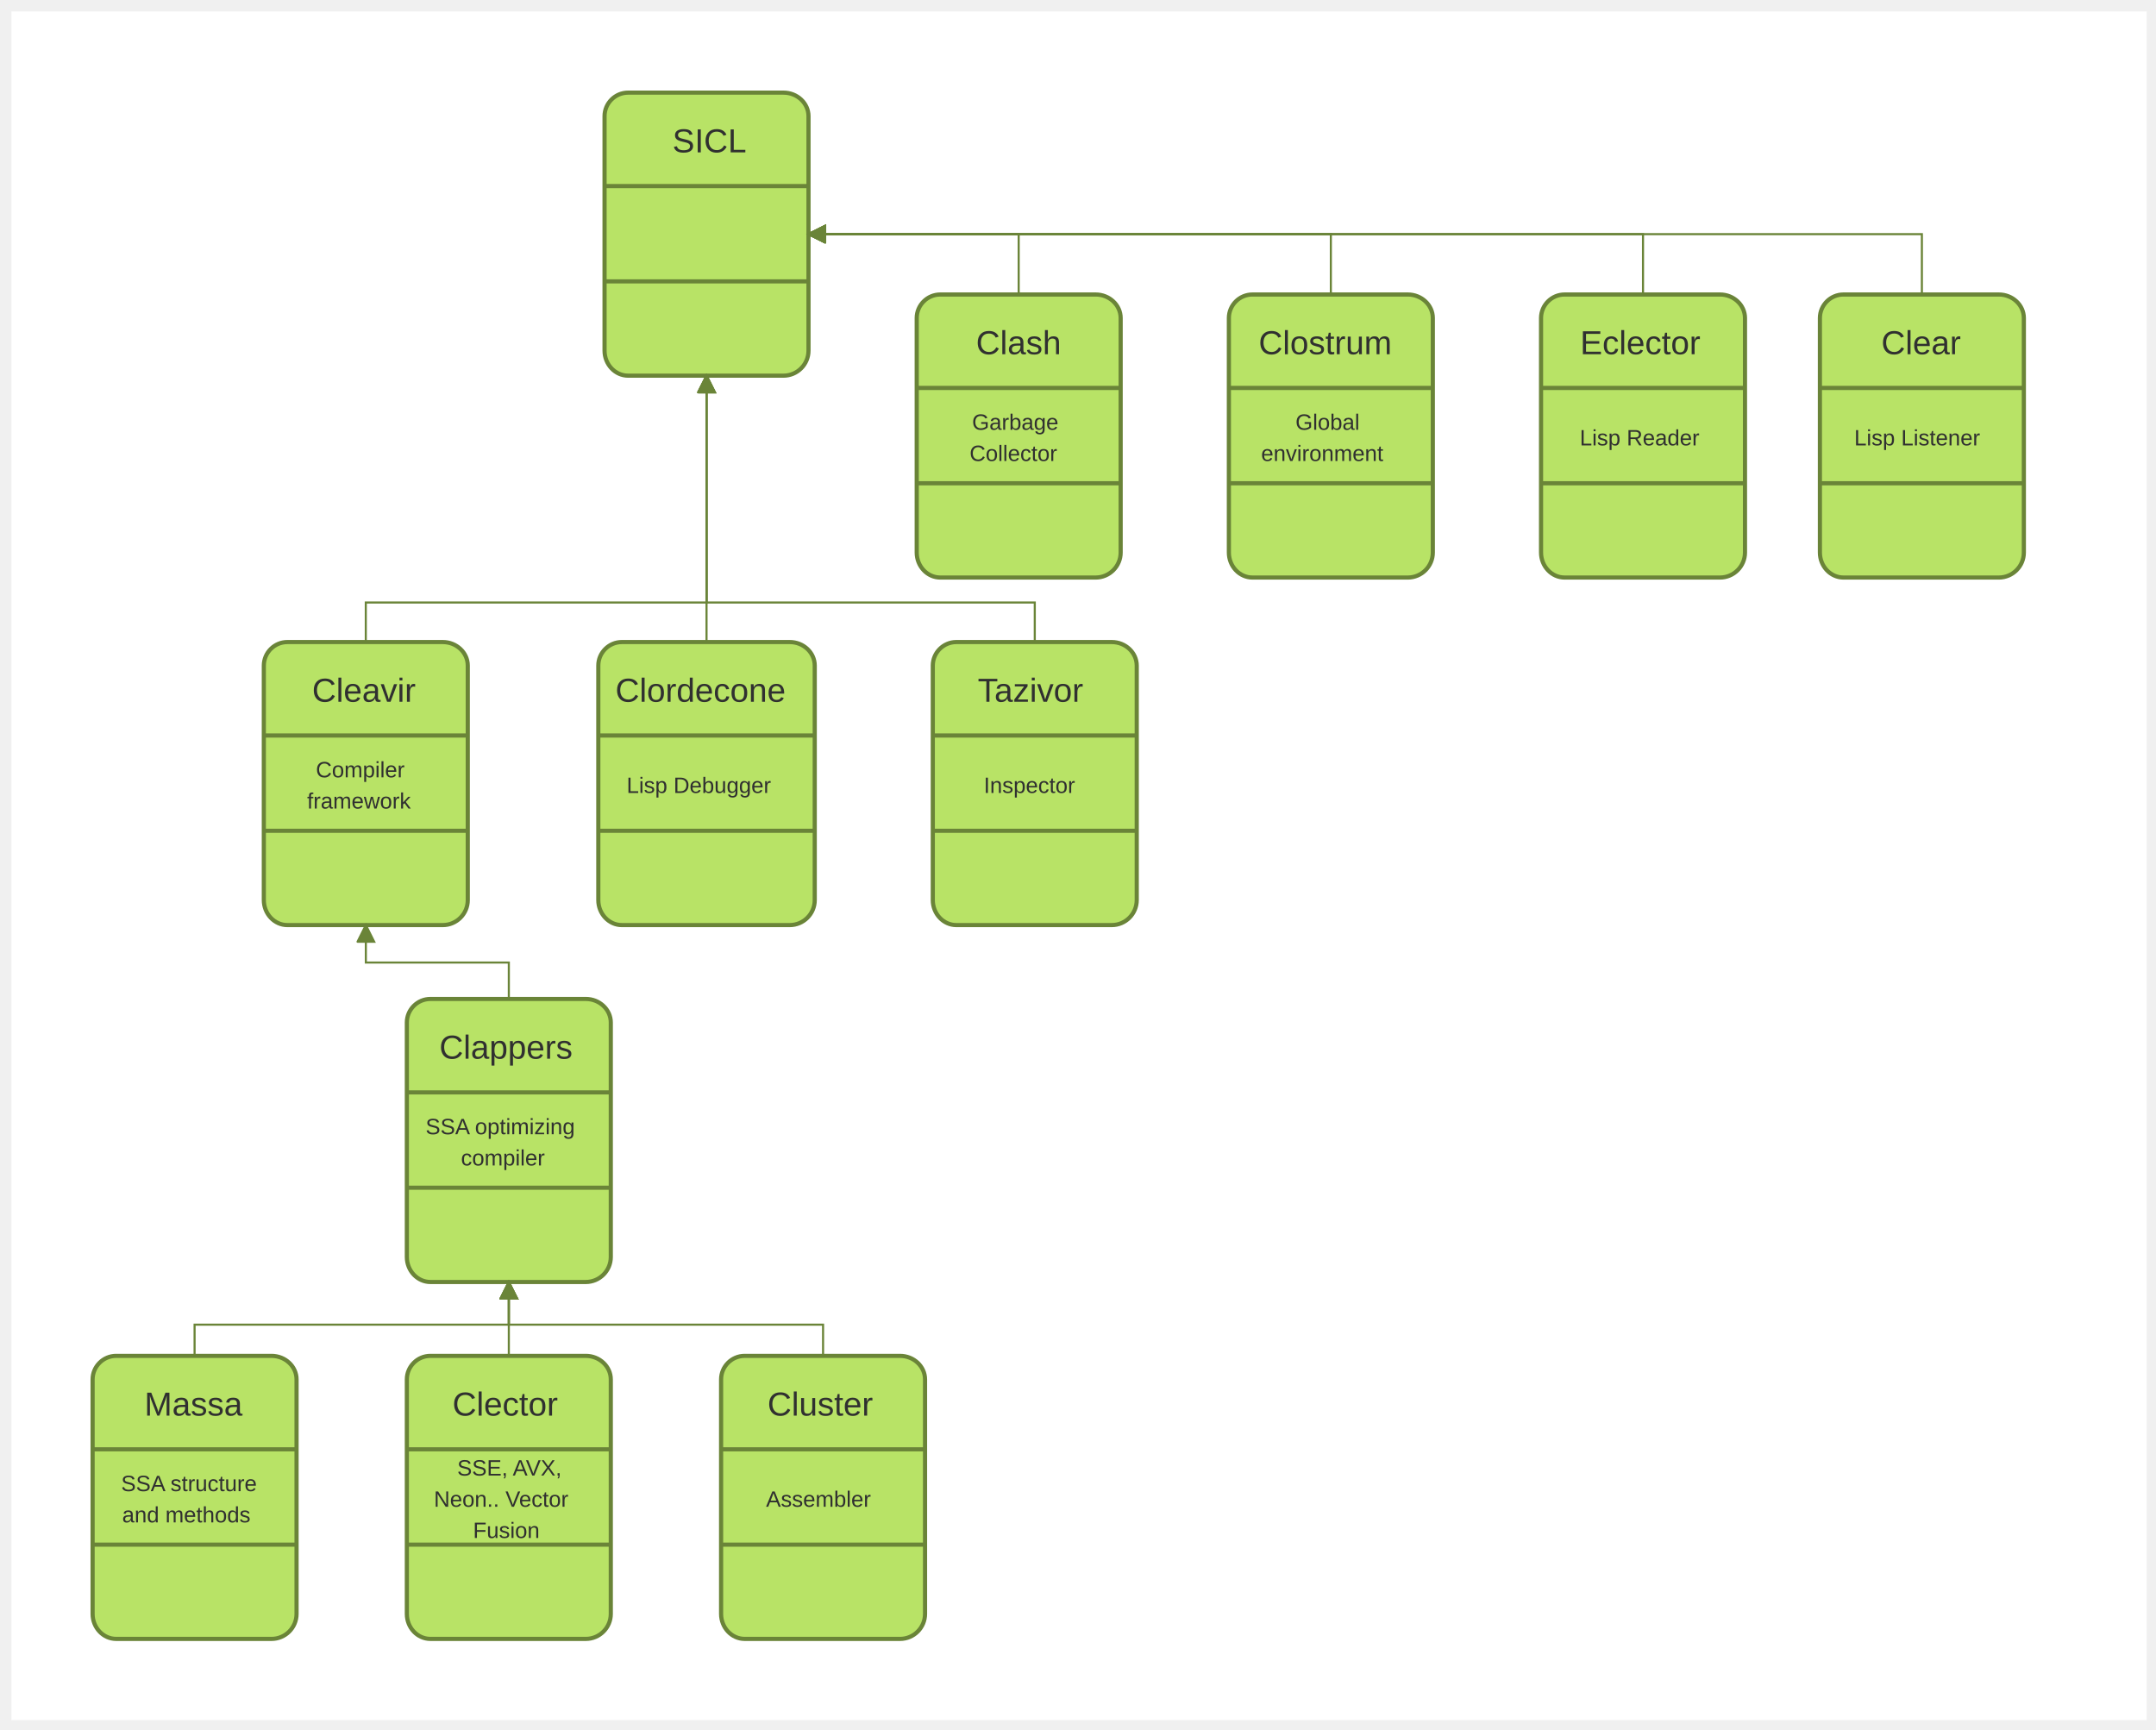
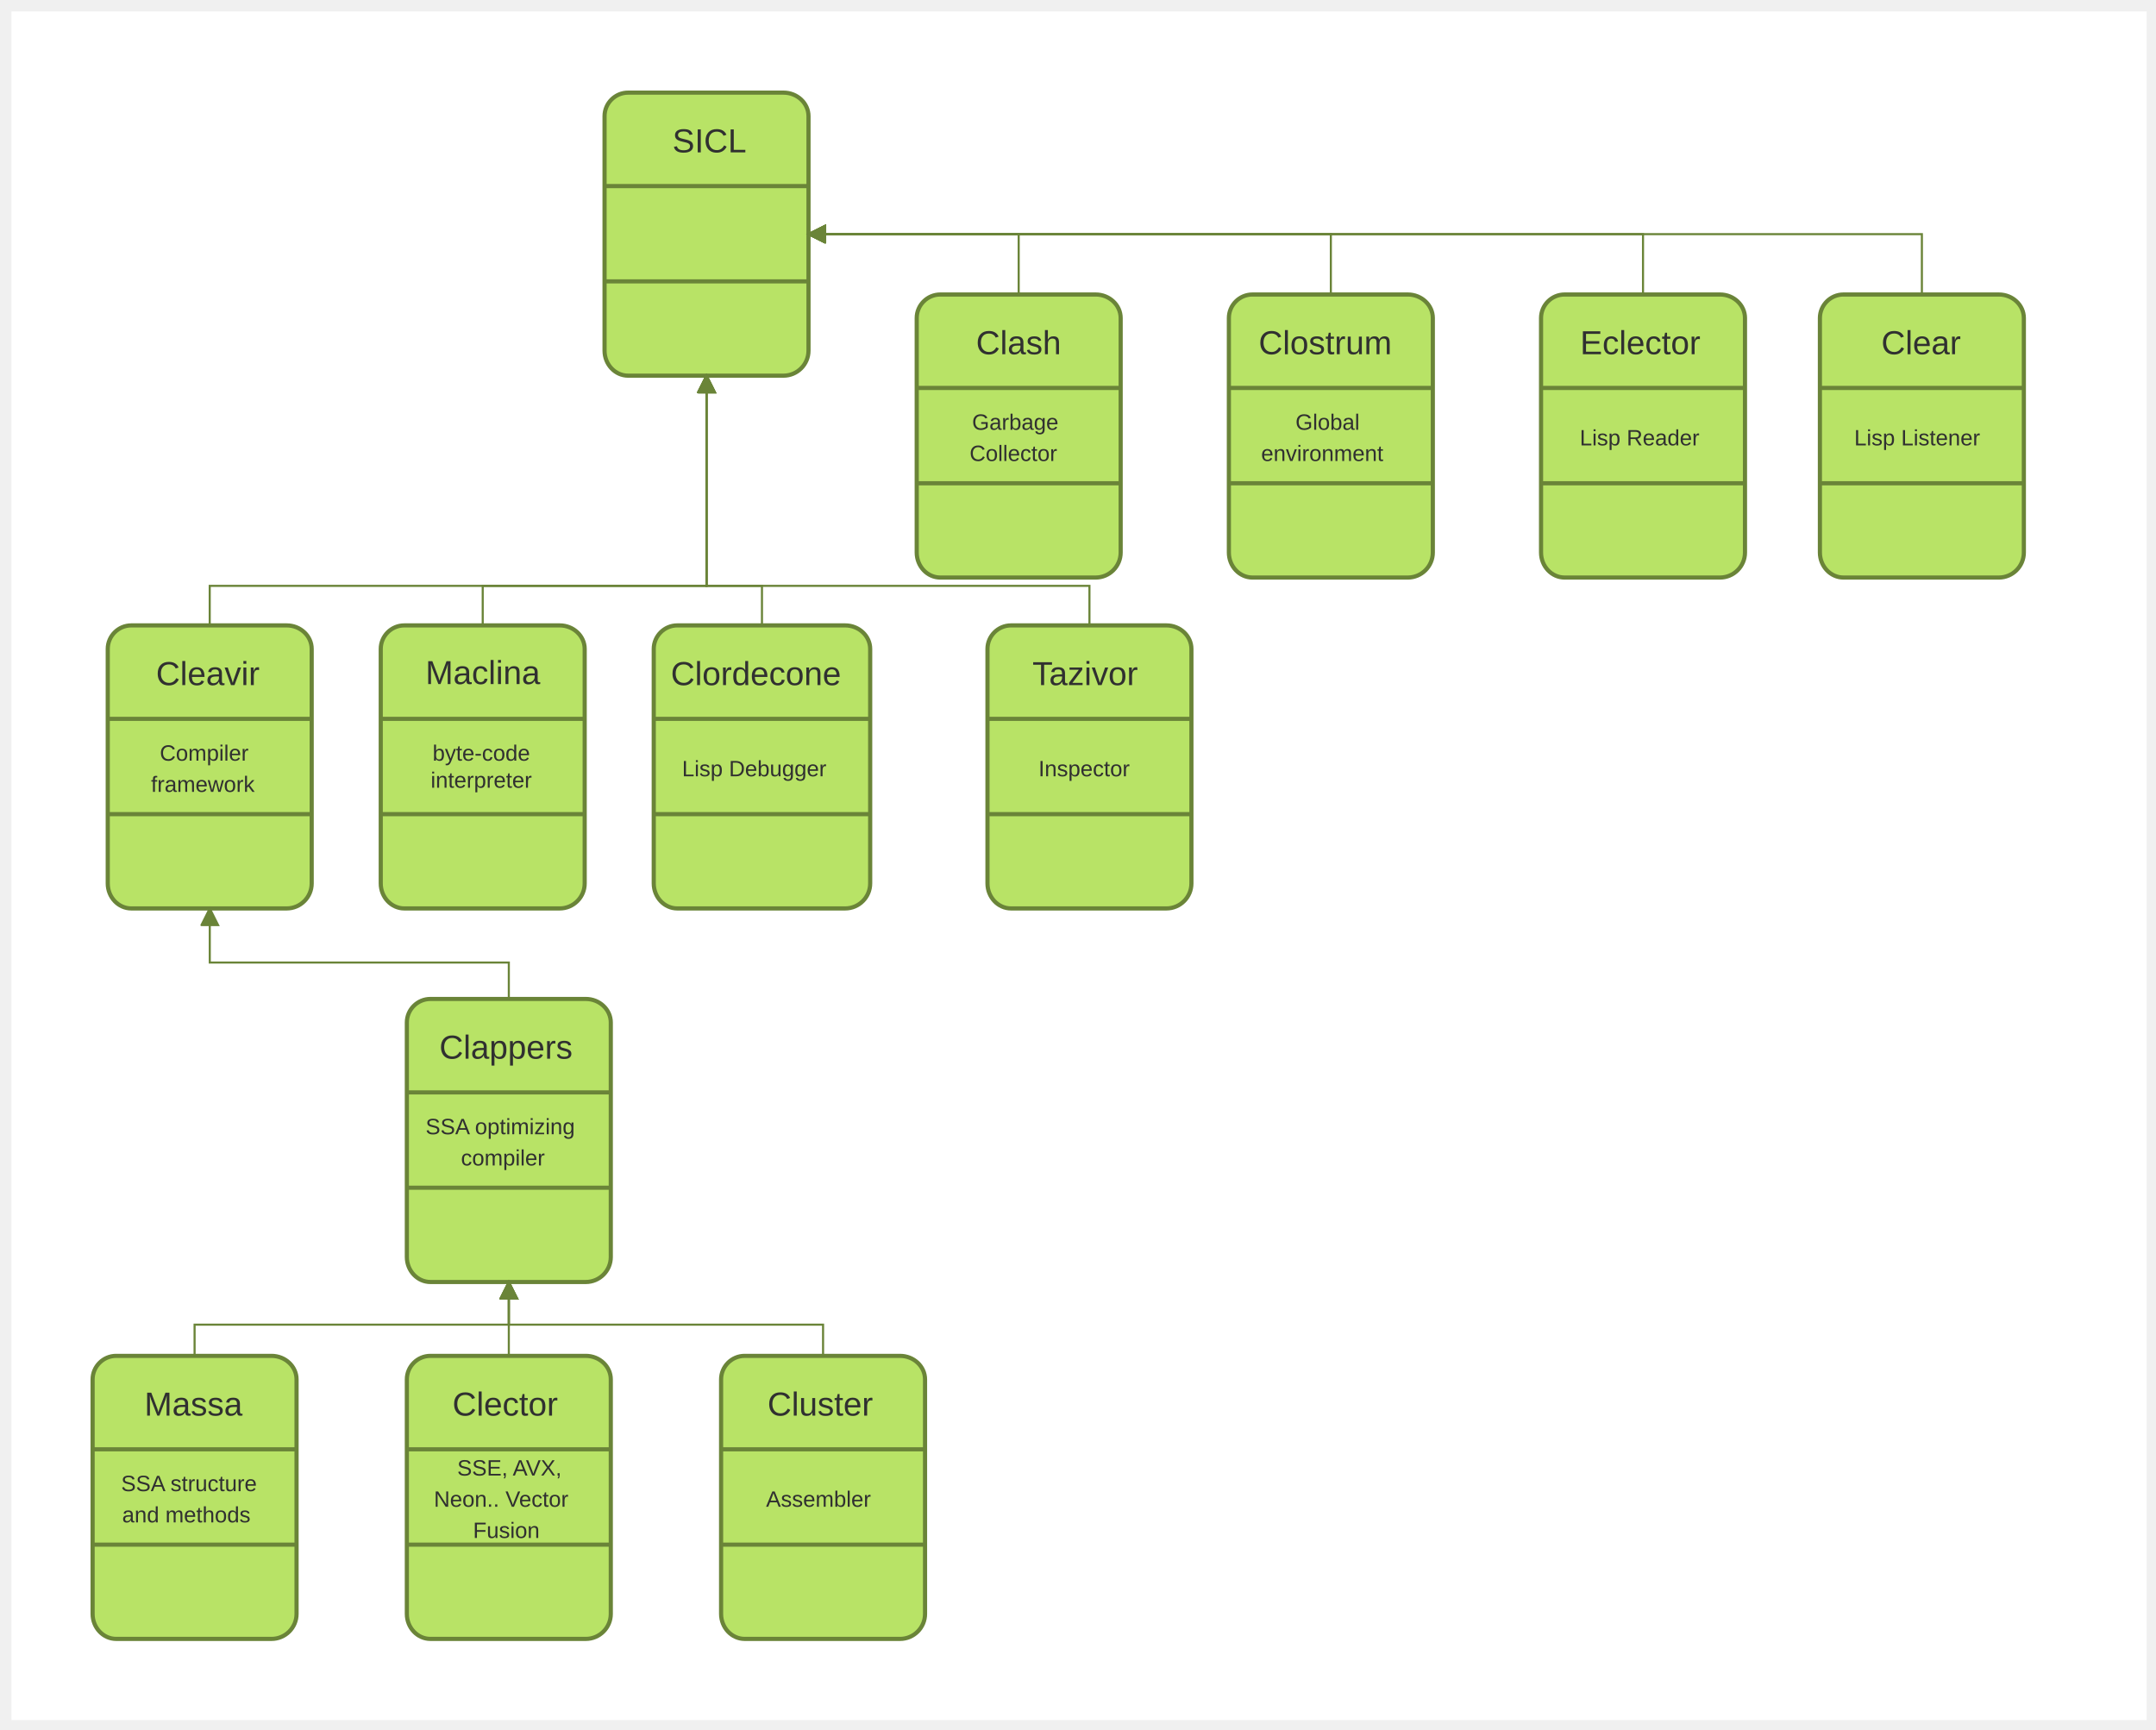
- <svg xmlns="http://www.w3.org/2000/svg" height="831" viewBox="0 0 1036 831" width="1036">
+ <svg xmlns="http://www.w3.org/2000/svg" width="1036" height="831" viewBox="0 0 1036 831">
  <defs />
  <g id="page1" transform="translate(5.5,5.5)">
-     <rect y="0" x="0" fill="#ffffff" height="821" width="1026" />
+     <rect y="0" width="1026" height="821" x="0" fill="#ffffff" />
    <g id="shape1" transform="translate(285,39.013)">
-       <path fill-rule="nonzero" d="M11.3,.0L86.0,.0C92.6,.0,98.0,5.1,98.0,11.3L98.0,124.0C98.0,130.6,92.6,136.0,86.0,136.0L11.3,136.0C5.1,136.0,.0,130.6,.0,124.0L.0,11.3C.0,5.1,5.1,.0,11.3,.0z" fill="#b8e366" />
-       <path d="M11.3,.0L86.0,.0C92.6,.0,98.0,5.1,98.0,11.3L98.0,124.0C98.0,130.6,92.6,136.0,86.0,136.0L11.3,136.0C5.1,136.0,.0,130.6,.0,124.0L.0,11.3C.0,5.1,5.1,.0,11.3,.0zM.0,44.9L98.0,44.9L.0,44.9zM.0,90.7L98.0,90.7L.0,90.7z" fill="none" stroke="#6a8438" stroke-width="2" />
+       <path fill="#b8e366" d="M11.3,.0L86.0,.0C92.6,.0,98.0,5.1,98.0,11.3L98.0,124.0C98.0,130.6,92.6,136.0,86.0,136.0L11.3,136.0C5.1,136.0,.0,130.6,.0,124.0L.0,11.3C.0,5.1,5.1,.0,11.3,.0z" fill-rule="nonzero" />
+       <path fill="none" d="M11.3,.0L86.0,.0C92.6,.0,98.0,5.1,98.0,11.3L98.0,124.0C98.0,130.6,92.6,136.0,86.0,136.0L11.3,136.0C5.1,136.0,.0,130.6,.0,124.0L.0,11.3C.0,5.1,5.1,.0,11.3,.0zM.0,44.9L98.0,44.9L.0,44.9zM.0,90.7L98.0,90.7L.0,90.7z" stroke="#6a8438" stroke-width="2" />
      <text xml:space="preserve" style="fill:#303030;font-family:Microsoft YaHei,PingFang SC,Mircrosoft YaHei,Arial;font-size:12.00pt">
        <tspan y="28.7" x="32.6" style="font-family:Microsoft YaHei,PingFang SC,Mircrosoft YaHei,Arial">SICL</tspan>
      </text>
    </g>
    <g id="shape2" transform="translate(190,474.513)">
-       <path fill-rule="nonzero" d="M11.3,.0L86.0,.0C92.6,.0,98.0,5.1,98.0,11.3L98.0,124.0C98.0,130.6,92.6,136.0,86.0,136.0L11.3,136.0C5.1,136.0,.0,130.6,.0,124.0L.0,11.3C.0,5.1,5.1,.0,11.3,.0z" fill="#b8e366" />
-       <path d="M11.3,.0L86.0,.0C92.6,.0,98.0,5.1,98.0,11.3L98.0,124.0C98.0,130.6,92.6,136.0,86.0,136.0L11.3,136.0C5.1,136.0,.0,130.6,.0,124.0L.0,11.3C.0,5.1,5.1,.0,11.3,.0zM.0,44.9L98.0,44.9L.0,44.9zM.0,90.7L98.0,90.7L.0,90.7z" fill="none" stroke="#6a8438" stroke-width="2" />
+       <path fill="#b8e366" d="M11.3,.0L86.0,.0C92.6,.0,98.0,5.1,98.0,11.3L98.0,124.0C98.0,130.6,92.6,136.0,86.0,136.0L11.3,136.0C5.1,136.0,.0,130.6,.0,124.0L.0,11.3C.0,5.1,5.1,.0,11.3,.0z" fill-rule="nonzero" />
+       <path fill="none" d="M11.3,.0L86.0,.0C92.6,.0,98.0,5.1,98.0,11.3L98.0,124.0C98.0,130.6,92.6,136.0,86.0,136.0L11.3,136.0C5.1,136.0,.0,130.6,.0,124.0L.0,11.3C.0,5.1,5.1,.0,11.3,.0zM.0,44.9L98.0,44.9L.0,44.9zM.0,90.7L98.0,90.7L.0,90.7z" stroke="#6a8438" stroke-width="2" />
      <text xml:space="preserve" style="fill:#303030;font-family:Microsoft YaHei,PingFang SC,Mircrosoft YaHei,Arial;font-size:12.00pt">
        <tspan y="28.7" x="15.6" style="font-family:Microsoft YaHei,PingFang SC,Mircrosoft YaHei,Arial">Clappers</tspan>
      </text>
      <text xml:space="preserve" style="fill:#303030;font-family:Microsoft YaHei,PingFang SC,Mircrosoft YaHei,Arial;font-size:8.00pt">
        <tspan y="65.0" x="9.0" style="font-family:Microsoft YaHei,PingFang SC,Mircrosoft YaHei,Arial">SSA optimizing </tspan>
        <tspan y="80.0" x="26.0" style="font-family:Microsoft YaHei,PingFang SC,Mircrosoft YaHei,Arial">compiler</tspan>
      </text>
    </g>
    <g id="shape3" transform="translate(190,646.013)">
-       <path fill-rule="nonzero" d="M11.3,.0L86.0,.0C92.6,.0,98.0,5.1,98.0,11.3L98.0,124.0C98.0,130.6,92.6,136.0,86.0,136.0L11.3,136.0C5.1,136.0,.0,130.6,.0,124.0L.0,11.3C.0,5.1,5.1,.0,11.3,.0z" fill="#b8e366" />
-       <path d="M11.3,.0L86.0,.0C92.6,.0,98.0,5.1,98.0,11.3L98.0,124.0C98.0,130.6,92.6,136.0,86.0,136.0L11.3,136.0C5.1,136.0,.0,130.6,.0,124.0L.0,11.3C.0,5.1,5.1,.0,11.3,.0zM.0,44.9L98.0,44.9L.0,44.9zM.0,90.7L98.0,90.7L.0,90.7z" fill="none" stroke="#6a8438" stroke-width="2" />
+       <path fill="#b8e366" d="M11.3,.0L86.0,.0C92.6,.0,98.0,5.1,98.0,11.3L98.0,124.0C98.0,130.6,92.6,136.0,86.0,136.0L11.3,136.0C5.1,136.0,.0,130.6,.0,124.0L.0,11.3C.0,5.1,5.1,.0,11.3,.0z" fill-rule="nonzero" />
+       <path fill="none" d="M11.3,.0L86.0,.0C92.6,.0,98.0,5.1,98.0,11.3L98.0,124.0C98.0,130.6,92.6,136.0,86.0,136.0L11.3,136.0C5.1,136.0,.0,130.6,.0,124.0L.0,11.3C.0,5.1,5.1,.0,11.3,.0zM.0,44.9L98.0,44.9L.0,44.9zM.0,90.7L98.0,90.7L.0,90.7z" stroke="#6a8438" stroke-width="2" />
      <text xml:space="preserve" style="fill:#303030;font-family:Microsoft YaHei,PingFang SC,Mircrosoft YaHei,Arial;font-size:12.00pt">
        <tspan y="28.7" x="21.9" style="font-family:Microsoft YaHei,PingFang SC,Mircrosoft YaHei,Arial">Clector</tspan>
      </text>
      <text xml:space="preserve" style="fill:#303030;font-family:Microsoft YaHei,PingFang SC,Mircrosoft YaHei,Arial;font-size:8.00pt">
        <tspan y="57.5" x="24.2" style="font-family:Microsoft YaHei,PingFang SC,Mircrosoft YaHei,Arial">SSE, AVX, </tspan>
        <tspan y="72.5" x="13.0" style="font-family:Microsoft YaHei,PingFang SC,Mircrosoft YaHei,Arial">Neon.. Vector </tspan>
        <tspan y="87.5" x="31.8" style="font-family:Microsoft YaHei,PingFang SC,Mircrosoft YaHei,Arial">Fusion</tspan>
      </text>
    </g>
    <g id="shape4" transform="translate(39,646.013)">
-       <path fill-rule="nonzero" d="M11.3,.0L86.0,.0C92.6,.0,98.0,5.1,98.0,11.3L98.0,124.0C98.0,130.6,92.6,136.0,86.0,136.0L11.3,136.0C5.1,136.0,.0,130.6,.0,124.0L.0,11.3C.0,5.1,5.1,.0,11.3,.0z" fill="#b8e366" />
-       <path d="M11.3,.0L86.0,.0C92.6,.0,98.0,5.1,98.0,11.3L98.0,124.0C98.0,130.6,92.6,136.0,86.0,136.0L11.3,136.0C5.1,136.0,.0,130.6,.0,124.0L.0,11.3C.0,5.1,5.1,.0,11.3,.0zM.0,44.9L98.0,44.9L.0,44.9zM.0,90.7L98.0,90.7L.0,90.7z" fill="none" stroke="#6a8438" stroke-width="2" />
+       <path fill="#b8e366" d="M11.3,.0L86.0,.0C92.6,.0,98.0,5.1,98.0,11.3L98.0,124.0C98.0,130.6,92.6,136.0,86.0,136.0L11.3,136.0C5.1,136.0,.0,130.6,.0,124.0L.0,11.3C.0,5.1,5.1,.0,11.3,.0z" fill-rule="nonzero" />
+       <path fill="none" d="M11.3,.0L86.0,.0C92.6,.0,98.0,5.1,98.0,11.3L98.0,124.0C98.0,130.6,92.6,136.0,86.0,136.0L11.3,136.0C5.1,136.0,.0,130.6,.0,124.0L.0,11.3C.0,5.1,5.1,.0,11.3,.0zM.0,44.9L98.0,44.9L.0,44.9zM.0,90.7L98.0,90.7L.0,90.7z" stroke="#6a8438" stroke-width="2" />
      <text xml:space="preserve" style="fill:#303030;font-family:Microsoft YaHei,PingFang SC,Mircrosoft YaHei,Arial;font-size:12.00pt">
        <tspan y="28.7" x="24.9" style="font-family:Microsoft YaHei,PingFang SC,Mircrosoft YaHei,Arial">Massa</tspan>
      </text>
      <text xml:space="preserve" style="fill:#303030;font-family:Microsoft YaHei,PingFang SC,Mircrosoft YaHei,Arial;font-size:8.00pt">
        <tspan y="65.0" x="13.7" style="font-family:Microsoft YaHei,PingFang SC,Mircrosoft YaHei,Arial">SSA structure </tspan>
        <tspan y="80.0" x="14.2" style="font-family:Microsoft YaHei,PingFang SC,Mircrosoft YaHei,Arial">and methods</tspan>
      </text>
    </g>
    <g id="shape5" transform="translate(585,136.013)">
-       <path fill-rule="nonzero" d="M11.3,.0L86.0,.0C92.6,.0,98.0,5.1,98.0,11.3L98.0,124.0C98.0,130.6,92.6,136.0,86.0,136.0L11.3,136.0C5.1,136.0,.0,130.6,.0,124.0L.0,11.3C.0,5.1,5.1,.0,11.3,.0z" fill="#b8e366" />
-       <path d="M11.3,.0L86.0,.0C92.6,.0,98.0,5.1,98.0,11.3L98.0,124.0C98.0,130.6,92.6,136.0,86.0,136.0L11.3,136.0C5.1,136.0,.0,130.6,.0,124.0L.0,11.3C.0,5.1,5.1,.0,11.3,.0zM.0,44.9L98.0,44.9L.0,44.9zM.0,90.7L98.0,90.7L.0,90.7z" fill="none" stroke="#6a8438" stroke-width="2" />
+       <path fill="#b8e366" d="M11.3,.0L86.0,.0C92.6,.0,98.0,5.1,98.0,11.3L98.0,124.0C98.0,130.6,92.6,136.0,86.0,136.0L11.3,136.0C5.1,136.0,.0,130.6,.0,124.0L.0,11.3C.0,5.1,5.1,.0,11.3,.0z" fill-rule="nonzero" />
+       <path fill="none" d="M11.3,.0L86.0,.0C92.6,.0,98.0,5.1,98.0,11.3L98.0,124.0C98.0,130.6,92.6,136.0,86.0,136.0L11.3,136.0C5.1,136.0,.0,130.6,.0,124.0L.0,11.3C.0,5.1,5.1,.0,11.3,.0zM.0,44.9L98.0,44.9L.0,44.9zM.0,90.7L98.0,90.7L.0,90.7z" stroke="#6a8438" stroke-width="2" />
      <text xml:space="preserve" style="fill:#303030;font-family:Microsoft YaHei,PingFang SC,Mircrosoft YaHei,Arial;font-size:12.00pt">
        <tspan y="28.7" x="14.3" style="font-family:Microsoft YaHei,PingFang SC,Mircrosoft YaHei,Arial">Clostrum</tspan>
      </text>
      <text xml:space="preserve" style="fill:#303030;font-family:Microsoft YaHei,PingFang SC,Mircrosoft YaHei,Arial;font-size:8.00pt">
        <tspan y="65.0" x="32.0" style="font-family:Microsoft YaHei,PingFang SC,Mircrosoft YaHei,Arial">Global </tspan>
        <tspan y="80.0" x="15.5" style="font-family:Microsoft YaHei,PingFang SC,Mircrosoft YaHei,Arial">environment</tspan>
      </text>
    </g>
-     <g id="shape6" transform="translate(121.274,303.013)">
-       <path fill-rule="nonzero" d="M11.3,.0L86.0,.0C92.6,.0,98.0,5.1,98.0,11.3L98.0,124.0C98.0,130.6,92.6,136.0,86.0,136.0L11.3,136.0C5.1,136.0,.0,130.6,.0,124.0L.0,11.3C.0,5.1,5.1,.0,11.3,.0z" fill="#b8e366" />
-       <path d="M11.3,.0L86.0,.0C92.6,.0,98.0,5.1,98.0,11.3L98.0,124.0C98.0,130.6,92.6,136.0,86.0,136.0L11.3,136.0C5.1,136.0,.0,130.6,.0,124.0L.0,11.3C.0,5.1,5.1,.0,11.3,.0zM.0,44.9L98.0,44.9L.0,44.9zM.0,90.7L98.0,90.7L.0,90.7z" fill="none" stroke="#6a8438" stroke-width="2" />
+     <g id="shape6" transform="translate(46.274,295.013)">
+       <path fill="#b8e366" d="M11.3,.0L86.0,.0C92.6,.0,98.0,5.1,98.0,11.3L98.0,124.0C98.0,130.6,92.6,136.0,86.0,136.0L11.3,136.0C5.1,136.0,.0,130.6,.0,124.0L.0,11.3C.0,5.1,5.1,.0,11.3,.0z" fill-rule="nonzero" />
+       <path fill="none" d="M11.3,.0L86.0,.0C92.6,.0,98.0,5.1,98.0,11.3L98.0,124.0C98.0,130.6,92.6,136.0,86.0,136.0L11.3,136.0C5.1,136.0,.0,130.6,.0,124.0L.0,11.3C.0,5.1,5.1,.0,11.3,.0zM.0,44.9L98.0,44.9L.0,44.9zM.0,90.7L98.0,90.7L.0,90.7z" stroke="#6a8438" stroke-width="2" />
      <text xml:space="preserve" style="fill:#303030;font-family:Microsoft YaHei,PingFang SC,Mircrosoft YaHei,Arial;font-size:12.00pt">
        <tspan y="28.7" x="23.2" style="font-family:Microsoft YaHei,PingFang SC,Mircrosoft YaHei,Arial">Cleavir</tspan>
      </text>
      <text xml:space="preserve" style="fill:#303030;font-family:Microsoft YaHei,PingFang SC,Mircrosoft YaHei,Arial;font-size:8.00pt">
        <tspan y="65.0" x="25.0" style="font-family:Microsoft YaHei,PingFang SC,Mircrosoft YaHei,Arial">Compiler </tspan>
        <tspan y="80.0" x="20.8" style="font-family:Microsoft YaHei,PingFang SC,Mircrosoft YaHei,Arial">framework</tspan>
      </text>
    </g>
    <g id="shape7" transform="translate(735,136.013)">
-       <path fill-rule="nonzero" d="M11.3,.0L86.0,.0C92.6,.0,98.0,5.1,98.0,11.3L98.0,124.0C98.0,130.6,92.6,136.0,86.0,136.0L11.3,136.0C5.1,136.0,.0,130.6,.0,124.0L.0,11.3C.0,5.1,5.1,.0,11.3,.0z" fill="#b8e366" />
-       <path d="M11.3,.0L86.0,.0C92.6,.0,98.0,5.1,98.0,11.3L98.0,124.0C98.0,130.6,92.6,136.0,86.0,136.0L11.3,136.0C5.1,136.0,.0,130.6,.0,124.0L.0,11.3C.0,5.1,5.1,.0,11.3,.0zM.0,44.9L98.0,44.9L.0,44.9zM.0,90.7L98.0,90.7L.0,90.7z" fill="none" stroke="#6a8438" stroke-width="2" />
+       <path fill="#b8e366" d="M11.3,.0L86.0,.0C92.6,.0,98.0,5.1,98.0,11.3L98.0,124.0C98.0,130.6,92.6,136.0,86.0,136.0L11.3,136.0C5.1,136.0,.0,130.6,.0,124.0L.0,11.3C.0,5.1,5.1,.0,11.3,.0z" fill-rule="nonzero" />
+       <path fill="none" d="M11.3,.0L86.0,.0C92.6,.0,98.0,5.1,98.0,11.3L98.0,124.0C98.0,130.6,92.6,136.0,86.0,136.0L11.3,136.0C5.1,136.0,.0,130.6,.0,124.0L.0,11.3C.0,5.1,5.1,.0,11.3,.0zM.0,44.9L98.0,44.9L.0,44.9zM.0,90.7L98.0,90.7L.0,90.7z" stroke="#6a8438" stroke-width="2" />
      <text xml:space="preserve" style="fill:#303030;font-family:Microsoft YaHei,PingFang SC,Mircrosoft YaHei,Arial;font-size:12.00pt">
        <tspan y="28.7" x="18.8" style="font-family:Microsoft YaHei,PingFang SC,Mircrosoft YaHei,Arial">Eclector</tspan>
      </text>
      <text xml:space="preserve" style="fill:#303030;font-family:Microsoft YaHei,PingFang SC,Mircrosoft YaHei,Arial;font-size:8.00pt">
        <tspan y="72.5" x="18.6" style="font-family:Microsoft YaHei,PingFang SC,Mircrosoft YaHei,Arial">Lisp Reader</tspan>
      </text>
    </g>
-     <g id="shape8" transform="translate(282,303.013)">
-       <path fill-rule="nonzero" d="M11.3,.0L92.0,.0C98.6,.0,104.0,5.1,104.0,11.3L104.0,124.0C104.0,130.6,98.6,136.0,92.0,136.0L11.3,136.0C5.1,136.0,.0,130.6,.0,124.0L.0,11.3C.0,5.1,5.1,.0,11.3,.0z" fill="#b8e366" />
-       <path d="M11.3,.0L92.0,.0C98.6,.0,104.0,5.1,104.0,11.3L104.0,124.0C104.0,130.6,98.6,136.0,92.0,136.0L11.3,136.0C5.1,136.0,.0,130.6,.0,124.0L.0,11.3C.0,5.1,5.1,.0,11.3,.0zM.0,44.9L104.0,44.9L.0,44.9zM.0,90.7L104.0,90.7L.0,90.7z" fill="none" stroke="#6a8438" stroke-width="2" />
+     <g id="shape8" transform="translate(308.637,295.013)">
+       <path fill="#b8e366" d="M11.3,.0L92.0,.0C98.6,.0,104.0,5.1,104.0,11.3L104.0,124.0C104.0,130.6,98.6,136.0,92.0,136.0L11.3,136.0C5.1,136.0,.0,130.6,.0,124.0L.0,11.3C.0,5.1,5.1,.0,11.3,.0z" fill-rule="nonzero" />
+       <path fill="none" d="M11.3,.0L92.0,.0C98.6,.0,104.0,5.1,104.0,11.3L104.0,124.0C104.0,130.6,98.6,136.0,92.0,136.0L11.3,136.0C5.1,136.0,.0,130.6,.0,124.0L.0,11.3C.0,5.1,5.1,.0,11.3,.0zM.0,44.9L104.0,44.9L.0,44.9zM.0,90.7L104.0,90.7L.0,90.7z" stroke="#6a8438" stroke-width="2" />
      <text xml:space="preserve" style="fill:#303030;font-family:Microsoft YaHei,PingFang SC,Mircrosoft YaHei,Arial;font-size:12.00pt">
        <tspan y="28.7" x="8.2" style="font-family:Microsoft YaHei,PingFang SC,Mircrosoft YaHei,Arial">Clordecone</tspan>
      </text>
      <text xml:space="preserve" style="fill:#303030;font-family:Microsoft YaHei,PingFang SC,Mircrosoft YaHei,Arial;font-size:8.00pt">
        <tspan y="72.5" x="13.6" style="font-family:Microsoft YaHei,PingFang SC,Mircrosoft YaHei,Arial">Lisp Debugger</tspan>
      </text>
    </g>
    <g id="shape9" transform="translate(435,136.013)">
-       <path fill-rule="nonzero" d="M11.3,.0L86.0,.0C92.6,.0,98.0,5.1,98.0,11.3L98.0,124.0C98.0,130.6,92.6,136.0,86.0,136.0L11.3,136.0C5.1,136.0,.0,130.6,.0,124.0L.0,11.3C.0,5.1,5.1,.0,11.3,.0z" fill="#b8e366" />
-       <path d="M11.3,.0L86.0,.0C92.6,.0,98.0,5.1,98.0,11.3L98.0,124.0C98.0,130.6,92.6,136.0,86.0,136.0L11.3,136.0C5.1,136.0,.0,130.6,.0,124.0L.0,11.3C.0,5.1,5.1,.0,11.3,.0zM.0,44.9L98.0,44.9L.0,44.9zM.0,90.7L98.0,90.7L.0,90.7z" fill="none" stroke="#6a8438" stroke-width="2" />
+       <path fill="#b8e366" d="M11.3,.0L86.0,.0C92.6,.0,98.0,5.1,98.0,11.3L98.0,124.0C98.0,130.6,92.6,136.0,86.0,136.0L11.3,136.0C5.1,136.0,.0,130.6,.0,124.0L.0,11.3C.0,5.1,5.1,.0,11.3,.0z" fill-rule="nonzero" />
+       <path fill="none" d="M11.3,.0L86.0,.0C92.6,.0,98.0,5.1,98.0,11.3L98.0,124.0C98.0,130.6,92.6,136.0,86.0,136.0L11.3,136.0C5.1,136.0,.0,130.6,.0,124.0L.0,11.3C.0,5.1,5.1,.0,11.3,.0zM.0,44.9L98.0,44.9L.0,44.9zM.0,90.7L98.0,90.7L.0,90.7z" stroke="#6a8438" stroke-width="2" />
      <text xml:space="preserve" style="fill:#303030;font-family:Microsoft YaHei,PingFang SC,Mircrosoft YaHei,Arial;font-size:12.00pt">
        <tspan y="28.7" x="28.5" style="font-family:Microsoft YaHei,PingFang SC,Mircrosoft YaHei,Arial">Clash</tspan>
      </text>
      <text xml:space="preserve" style="fill:#303030;font-family:Microsoft YaHei,PingFang SC,Mircrosoft YaHei,Arial;font-size:8.00pt">
        <tspan y="65.0" x="26.6" style="font-family:Microsoft YaHei,PingFang SC,Mircrosoft YaHei,Arial">Garbage </tspan>
        <tspan y="80.0" x="25.4" style="font-family:Microsoft YaHei,PingFang SC,Mircrosoft YaHei,Arial">Collector</tspan>
      </text>
    </g>
-     <g id="shape10" transform="translate(442.726,303.013)">
-       <path fill-rule="nonzero" d="M11.3,.0L86.0,.0C92.6,.0,98.0,5.1,98.0,11.3L98.0,124.0C98.0,130.6,92.6,136.0,86.0,136.0L11.3,136.0C5.1,136.0,.0,130.6,.0,124.0L.0,11.3C.0,5.1,5.1,.0,11.3,.0z" fill="#b8e366" />
-       <path d="M11.3,.0L86.0,.0C92.6,.0,98.0,5.1,98.0,11.3L98.0,124.0C98.0,130.6,92.6,136.0,86.0,136.0L11.3,136.0C5.1,136.0,.0,130.6,.0,124.0L.0,11.3C.0,5.1,5.1,.0,11.3,.0zM.0,44.9L98.0,44.9L.0,44.9zM.0,90.7L98.0,90.7L.0,90.7z" fill="none" stroke="#6a8438" stroke-width="2" />
+     <g id="shape10" transform="translate(469,295.013)">
+       <path fill="#b8e366" d="M11.3,.0L86.0,.0C92.6,.0,98.0,5.1,98.0,11.3L98.0,124.0C98.0,130.6,92.6,136.0,86.0,136.0L11.3,136.0C5.1,136.0,.0,130.6,.0,124.0L.0,11.3C.0,5.1,5.1,.0,11.3,.0z" fill-rule="nonzero" />
+       <path fill="none" d="M11.3,.0L86.0,.0C92.6,.0,98.0,5.1,98.0,11.3L98.0,124.0C98.0,130.6,92.6,136.0,86.0,136.0L11.3,136.0C5.1,136.0,.0,130.6,.0,124.0L.0,11.3C.0,5.1,5.1,.0,11.3,.0zM.0,44.9L98.0,44.9L.0,44.9zM.0,90.7L98.0,90.7L.0,90.7z" stroke="#6a8438" stroke-width="2" />
      <text xml:space="preserve" style="fill:#303030;font-family:Microsoft YaHei,PingFang SC,Mircrosoft YaHei,Arial;font-size:12.00pt">
        <tspan y="28.7" x="21.6" style="font-family:Microsoft YaHei,PingFang SC,Mircrosoft YaHei,Arial">Tazivor</tspan>
      </text>
      <text xml:space="preserve" style="fill:#303030;font-family:Microsoft YaHei,PingFang SC,Mircrosoft YaHei,Arial;font-size:8.00pt">
        <tspan y="72.5" x="24.5" style="font-family:Microsoft YaHei,PingFang SC,Mircrosoft YaHei,Arial">Inspector</tspan>
      </text>
    </g>
    <g id="shape11" transform="translate(341,646.013)">
-       <path fill-rule="nonzero" d="M11.3,.0L86.0,.0C92.6,.0,98.0,5.1,98.0,11.3L98.0,124.0C98.0,130.6,92.6,136.0,86.0,136.0L11.3,136.0C5.1,136.0,.0,130.6,.0,124.0L.0,11.3C.0,5.1,5.1,.0,11.3,.0z" fill="#b8e366" />
-       <path d="M11.3,.0L86.0,.0C92.6,.0,98.0,5.1,98.0,11.3L98.0,124.0C98.0,130.6,92.6,136.0,86.0,136.0L11.3,136.0C5.1,136.0,.0,130.6,.0,124.0L.0,11.3C.0,5.1,5.1,.0,11.3,.0zM.0,44.9L98.0,44.9L.0,44.9zM.0,90.7L98.0,90.7L.0,90.7z" fill="none" stroke="#6a8438" stroke-width="2" />
+       <path fill="#b8e366" d="M11.3,.0L86.0,.0C92.6,.0,98.0,5.1,98.0,11.3L98.0,124.0C98.0,130.6,92.6,136.0,86.0,136.0L11.3,136.0C5.1,136.0,.0,130.6,.0,124.0L.0,11.3C.0,5.1,5.1,.0,11.3,.0z" fill-rule="nonzero" />
+       <path fill="none" d="M11.3,.0L86.0,.0C92.6,.0,98.0,5.1,98.0,11.3L98.0,124.0C98.0,130.6,92.6,136.0,86.0,136.0L11.3,136.0C5.1,136.0,.0,130.6,.0,124.0L.0,11.3C.0,5.1,5.1,.0,11.3,.0zM.0,44.9L98.0,44.9L.0,44.9zM.0,90.7L98.0,90.7L.0,90.7z" stroke="#6a8438" stroke-width="2" />
      <text xml:space="preserve" style="fill:#303030;font-family:Microsoft YaHei,PingFang SC,Mircrosoft YaHei,Arial;font-size:12.00pt">
        <tspan y="28.7" x="22.3" style="font-family:Microsoft YaHei,PingFang SC,Mircrosoft YaHei,Arial">Cluster</tspan>
      </text>
      <text xml:space="preserve" style="fill:#303030;font-family:Microsoft YaHei,PingFang SC,Mircrosoft YaHei,Arial;font-size:8.00pt">
        <tspan y="72.5" x="21.6" style="font-family:Microsoft YaHei,PingFang SC,Mircrosoft YaHei,Arial">Assembler</tspan>
      </text>
    </g>
-     <path d="M.0,.0L.0,.0" fill="none" stroke="#6a8438" id="shape12" transform="translate(491.726,439.013)" stroke-width="1" />
+     <path fill="none" id="shape12" d="M.0,.0L.0,.0" transform="translate(518,431.013)" stroke="#6a8438" stroke-width="1" />
    <g id="shape13" transform="translate(869,136.013)">
-       <path fill-rule="nonzero" d="M11.3,.0L86.0,.0C92.6,.0,98.0,5.1,98.0,11.3L98.0,124.0C98.0,130.6,92.6,136.0,86.0,136.0L11.3,136.0C5.1,136.0,.0,130.6,.0,124.0L.0,11.3C.0,5.1,5.1,.0,11.3,.0z" fill="#b8e366" />
-       <path d="M11.3,.0L86.0,.0C92.6,.0,98.0,5.1,98.0,11.3L98.0,124.0C98.0,130.6,92.6,136.0,86.0,136.0L11.3,136.0C5.1,136.0,.0,130.6,.0,124.0L.0,11.3C.0,5.1,5.1,.0,11.3,.0zM.0,44.9L98.0,44.9L.0,44.9zM.0,90.7L98.0,90.7L.0,90.7z" fill="none" stroke="#6a8438" stroke-width="2" />
+       <path fill="#b8e366" d="M11.3,.0L86.0,.0C92.6,.0,98.0,5.1,98.0,11.3L98.0,124.0C98.0,130.6,92.6,136.0,86.0,136.0L11.3,136.0C5.1,136.0,.0,130.6,.0,124.0L.0,11.3C.0,5.1,5.1,.0,11.3,.0z" fill-rule="nonzero" />
+       <path fill="none" d="M11.3,.0L86.0,.0C92.6,.0,98.0,5.1,98.0,11.3L98.0,124.0C98.0,130.6,92.6,136.0,86.0,136.0L11.3,136.0C5.1,136.0,.0,130.6,.0,124.0L.0,11.3C.0,5.1,5.1,.0,11.3,.0zM.0,44.9L98.0,44.9L.0,44.9zM.0,90.7L98.0,90.7L.0,90.7z" stroke="#6a8438" stroke-width="2" />
      <text xml:space="preserve" style="fill:#303030;font-family:Microsoft YaHei,PingFang SC,Mircrosoft YaHei,Arial;font-size:12.00pt">
        <tspan y="28.7" x="29.5" style="font-family:Microsoft YaHei,PingFang SC,Mircrosoft YaHei,Arial">Clear</tspan>
      </text>
      <text xml:space="preserve" style="fill:#303030;font-family:Microsoft YaHei,PingFang SC,Mircrosoft YaHei,Arial;font-size:8.00pt">
        <tspan y="72.5" x="16.5" style="font-family:Microsoft YaHei,PingFang SC,Mircrosoft YaHei,Arial">Lisp Listener</tspan>
      </text>
    </g>
    <g id="shape14" transform="translate(918,136.013)">
-       <path d="M.0,.0L.0,-29.0L-527.0,-29.0" fill="none" stroke="#6a8438" stroke-width="1" />
-       <path stroke-linecap="round" d="M-527.0,-25.0L-535.0,-29.0L-527.0,-33.0L-527.0,-25.0" fill="#6a8438" stroke="#6a8438" stroke-width="1" />
+       <path fill="none" d="M.0,.0L.0,-29.0L-527.0,-29.0" stroke="#6a8438" stroke-width="1" />
+       <path fill="#6a8438" stroke-linecap="round" d="M-527.0,-25.0L-535.0,-29.0L-527.0,-33.0L-527.0,-25.0" stroke="#6a8438" stroke-width="1" />
    </g>
    <g id="shape15" transform="translate(784,136.013)">
-       <path d="M.0,.0L.0,-29.0L-393.0,-29.0" fill="none" stroke="#6a8438" stroke-width="1" />
-       <path stroke-linecap="round" d="M-393.0,-25.0L-401.0,-29.0L-393.0,-33.0L-393.0,-25.0" fill="#6a8438" stroke="#6a8438" stroke-width="1" />
+       <path fill="none" d="M.0,.0L.0,-29.0L-393.0,-29.0" stroke="#6a8438" stroke-width="1" />
+       <path fill="#6a8438" stroke-linecap="round" d="M-393.0,-25.0L-401.0,-29.0L-393.0,-33.0L-393.0,-25.0" stroke="#6a8438" stroke-width="1" />
    </g>
    <g id="shape16" transform="translate(634,136.013)">
-       <path d="M.0,.0L.0,-29.0L-243.0,-29.0" fill="none" stroke="#6a8438" stroke-width="1" />
-       <path stroke-linecap="round" d="M-243.0,-25.0L-251.0,-29.0L-243.0,-33.0L-243.0,-25.0" fill="#6a8438" stroke="#6a8438" stroke-width="1" />
+       <path fill="none" d="M.0,.0L.0,-29.0L-243.0,-29.0" stroke="#6a8438" stroke-width="1" />
+       <path fill="#6a8438" stroke-linecap="round" d="M-243.0,-25.0L-251.0,-29.0L-243.0,-33.0L-243.0,-25.0" stroke="#6a8438" stroke-width="1" />
    </g>
    <g id="shape17" transform="translate(484,136.013)">
-       <path d="M.0,.0L.0,-29.0L-93.0,-29.0" fill="none" stroke="#6a8438" stroke-width="1" />
-       <path stroke-linecap="round" d="M-93.0,-25.0L-101.0,-29.0L-93.0,-33.0L-93.0,-25.0" fill="#6a8438" stroke="#6a8438" stroke-width="1" />
+       <path fill="none" d="M.0,.0L.0,-29.0L-93.0,-29.0" stroke="#6a8438" stroke-width="1" />
+       <path fill="#6a8438" stroke-linecap="round" d="M-93.0,-25.0L-101.0,-29.0L-93.0,-33.0L-93.0,-25.0" stroke="#6a8438" stroke-width="1" />
    </g>
-     <g id="shape18" transform="translate(491.726,303.013)">
-       <path d="M.0,.0L.0,-19.0L-157.7,-19.0L-157.7,-120.0" fill="none" stroke="#6a8438" stroke-width="1" />
-       <path stroke-linecap="round" d="M-161.7,-120.0L-157.7,-128.0L-153.7,-120.0L-161.7,-120.0" fill="#6a8438" stroke="#6a8438" stroke-width="1" />
+     <g id="shape18" transform="translate(518,295.013)">
+       <path fill="none" d="M.0,.0L.0,-19.0L-184.0,-19.0L-184.0,-112.0" stroke="#6a8438" stroke-width="1" />
+       <path fill="#6a8438" stroke-linecap="round" d="M-188.0,-112.0L-184.0,-120.0L-180.0,-112.0L-188.0,-112.0" stroke="#6a8438" stroke-width="1" />
    </g>
-     <g id="shape19" transform="translate(334,303.013)">
-       <path d="M.0,.0L.0,-120.0" fill="none" stroke="#6a8438" stroke-width="1" />
-       <path stroke-linecap="round" d="M-4.0,-120.0L.0,-128.0L4.0,-120.0L-4.0,-120.0" fill="#6a8438" stroke="#6a8438" stroke-width="1" />
+     <g id="shape19" transform="translate(95.274,295.013)">
+       <path fill="none" d="M.0,.0L.0,-19.0L238.7,-19.0L238.7,-112.0" stroke="#6a8438" stroke-width="1" />
+       <path fill="#6a8438" stroke-linecap="round" d="M234.7,-112.0L238.7,-120.0L242.7,-112.0L234.7,-112.0" stroke="#6a8438" stroke-width="1" />
    </g>
-     <g id="shape20" transform="translate(170.274,303.013)">
-       <path d="M.0,.0L.0,-19.0L163.7,-19.0L163.7,-120.0" fill="none" stroke="#6a8438" stroke-width="1" />
-       <path stroke-linecap="round" d="M159.7,-120.0L163.7,-128.0L167.7,-120.0L159.7,-120.0" fill="#6a8438" stroke="#6a8438" stroke-width="1" />
+     <g id="shape20" transform="translate(239,474.513)">
+       <path fill="none" d="M.0,.0L.0,-17.5L-143.7,-17.5L-143.7,-35.5" stroke="#6a8438" stroke-width="1" />
+       <path fill="#6a8438" stroke-linecap="round" d="M-147.7,-35.5L-143.7,-43.5L-139.7,-35.5L-147.7,-35.5" stroke="#6a8438" stroke-width="1" />
    </g>
-     <g id="shape21" transform="translate(239,474.513)">
-       <path d="M.0,.0L.0,-17.5L-68.7,-17.5L-68.7,-27.5" fill="none" stroke="#6a8438" stroke-width="1" />
-       <path stroke-linecap="round" d="M-72.7,-27.5L-68.7,-35.5L-64.7,-27.5L-72.7,-27.5" fill="#6a8438" stroke="#6a8438" stroke-width="1" />
+     <g id="shape21" transform="translate(88,646.013)">
+       <path fill="none" d="M.0,.0L.0,-15.0L151.0,-15.0L151.0,-27.5" stroke="#6a8438" stroke-width="1" />
+       <path fill="#6a8438" stroke-linecap="round" d="M147.0,-27.5L151.0,-35.5L155.0,-27.5L147.0,-27.5" stroke="#6a8438" stroke-width="1" />
    </g>
-     <g id="shape22" transform="translate(88,646.013)">
-       <path d="M.0,.0L.0,-15.0L151.0,-15.0L151.0,-27.5" fill="none" stroke="#6a8438" stroke-width="1" />
-       <path stroke-linecap="round" d="M147.0,-27.5L151.0,-35.5L155.0,-27.5L147.0,-27.5" fill="#6a8438" stroke="#6a8438" stroke-width="1" />
+     <g id="shape22" transform="translate(390,646.013)">
+       <path fill="none" d="M.0,.0L.0,-15.0L-151.0,-15.0L-151.0,-27.5" stroke="#6a8438" stroke-width="1" />
+       <path fill="#6a8438" stroke-linecap="round" d="M-155.0,-27.5L-151.0,-35.5L-147.0,-27.5L-155.0,-27.5" stroke="#6a8438" stroke-width="1" />
    </g>
-     <g id="shape23" transform="translate(390,646.013)">
-       <path d="M.0,.0L.0,-15.0L-151.0,-15.0L-151.0,-27.5" fill="none" stroke="#6a8438" stroke-width="1" />
-       <path stroke-linecap="round" d="M-155.0,-27.5L-151.0,-35.5L-147.0,-27.5L-155.0,-27.5" fill="#6a8438" stroke="#6a8438" stroke-width="1" />
+     <g id="shape23" transform="translate(239,646.013)">
+       <path fill="none" d="M.0,.0L.0,-27.5" stroke="#6a8438" stroke-width="1" />
+       <path fill="#6a8438" stroke-linecap="round" d="M-4.0,-27.5L.0,-35.5L4.0,-27.5L-4.0,-27.5" stroke="#6a8438" stroke-width="1" />
    </g>
-     <g id="shape24" transform="translate(239,646.013)">
-       <path d="M.0,.0L.0,-27.5" fill="none" stroke="#6a8438" stroke-width="1" />
-       <path stroke-linecap="round" d="M-4.0,-27.5L.0,-35.5L4.0,-27.5L-4.0,-27.5" fill="#6a8438" stroke="#6a8438" stroke-width="1" />
+     <g id="shape24" transform="translate(177.4555,295.013)">
+       <path fill="#b8e366" d="M11.3,.0L86.0,.0C92.6,.0,98.0,5.1,98.0,11.3L98.0,124.0C98.0,130.6,92.6,136.0,86.0,136.0L11.3,136.0C5.1,136.0,.0,130.6,.0,124.0L.0,11.3C.0,5.1,5.1,.0,11.3,.0z" fill-rule="nonzero" />
+       <path fill="none" d="M11.3,.0L86.0,.0C92.6,.0,98.0,5.1,98.0,11.3L98.0,124.0C98.0,130.6,92.6,136.0,86.0,136.0L11.3,136.0C5.1,136.0,.0,130.6,.0,124.0L.0,11.3C.0,5.1,5.1,.0,11.3,.0zM.0,44.9L98.0,44.9L.0,44.9zM.0,90.7L98.0,90.7L.0,90.7z" stroke="#6a8438" stroke-width="2" />
+       <text xml:space="preserve" style="fill:#303030;font-family:Arimo,PingFang SC,Mircrosoft YaHei,Arial;font-size:12.00pt">
+         <tspan y="28.2" x="21.5" style="font-family:Arimo,PingFang SC,Mircrosoft YaHei,Arial">Maclina</tspan>
+       </text>
+       <text xml:space="preserve" style="fill:#303030;font-family:Arimo,PingFang SC,Mircrosoft YaHei,Arial;font-size:8.00pt">
+         <tspan y="65.0" x="24.9" style="font-family:Arimo,PingFang SC,Mircrosoft YaHei,Arial">byte-code </tspan>
+         <tspan y="78.0" x="24.0" style="font-family:Arimo,PingFang SC,Mircrosoft YaHei,Arial">interpreter</tspan>
+       </text>
+     </g>
+     <g id="shape25" transform="translate(360.637,295.013)">
+       <path fill="none" d="M.0,.0L.0,-19.0L-26.6,-19.0L-26.6,-112.0" stroke="#6a8438" stroke-width="1" />
+       <path fill="#6a8438" stroke-linecap="round" d="M-30.6,-112.0L-26.6,-120.0L-22.6,-112.0L-30.6,-112.0" stroke="#6a8438" stroke-width="1" />
+     </g>
+     <g id="shape26" transform="translate(226.4555,295.013)">
+       <path fill="none" d="M.0,.0L.0,-19.0L107.5,-19.0L107.5,-112.0" stroke="#6a8438" stroke-width="1" />
+       <path fill="#6a8438" stroke-linecap="round" d="M103.5,-112.0L107.5,-120.0L111.5,-112.0L103.5,-112.0" stroke="#6a8438" stroke-width="1" />
    </g>
  </g>
</svg>
